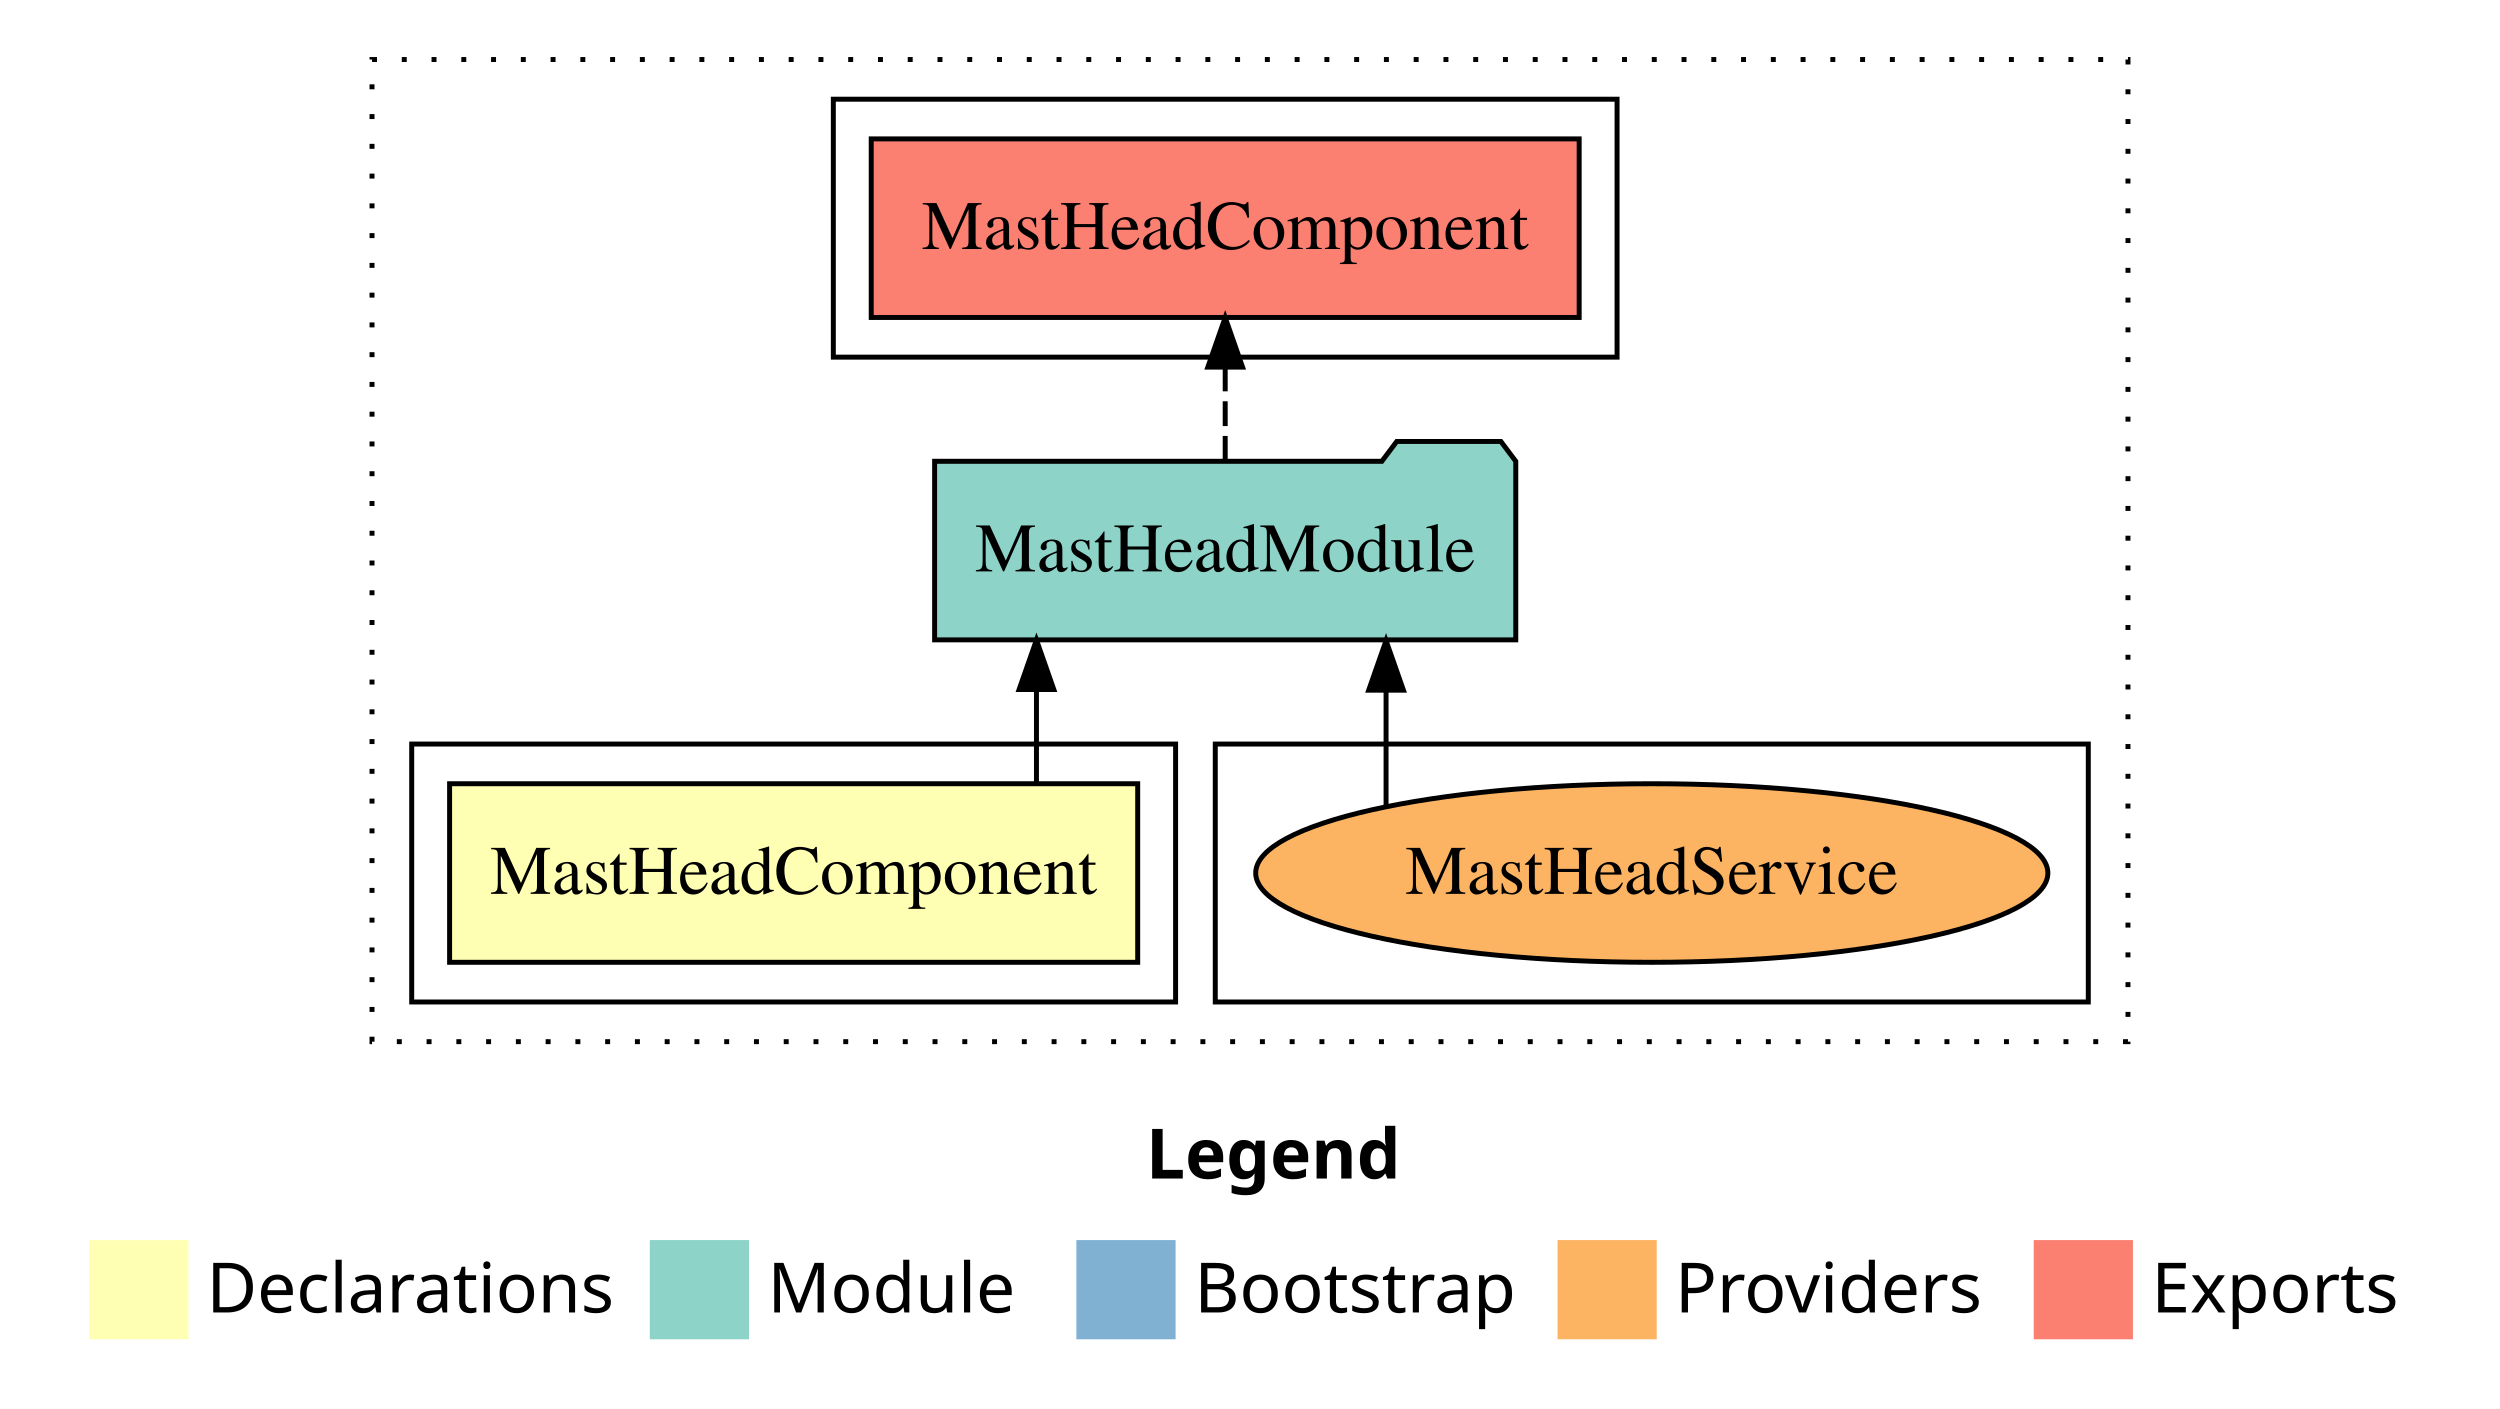
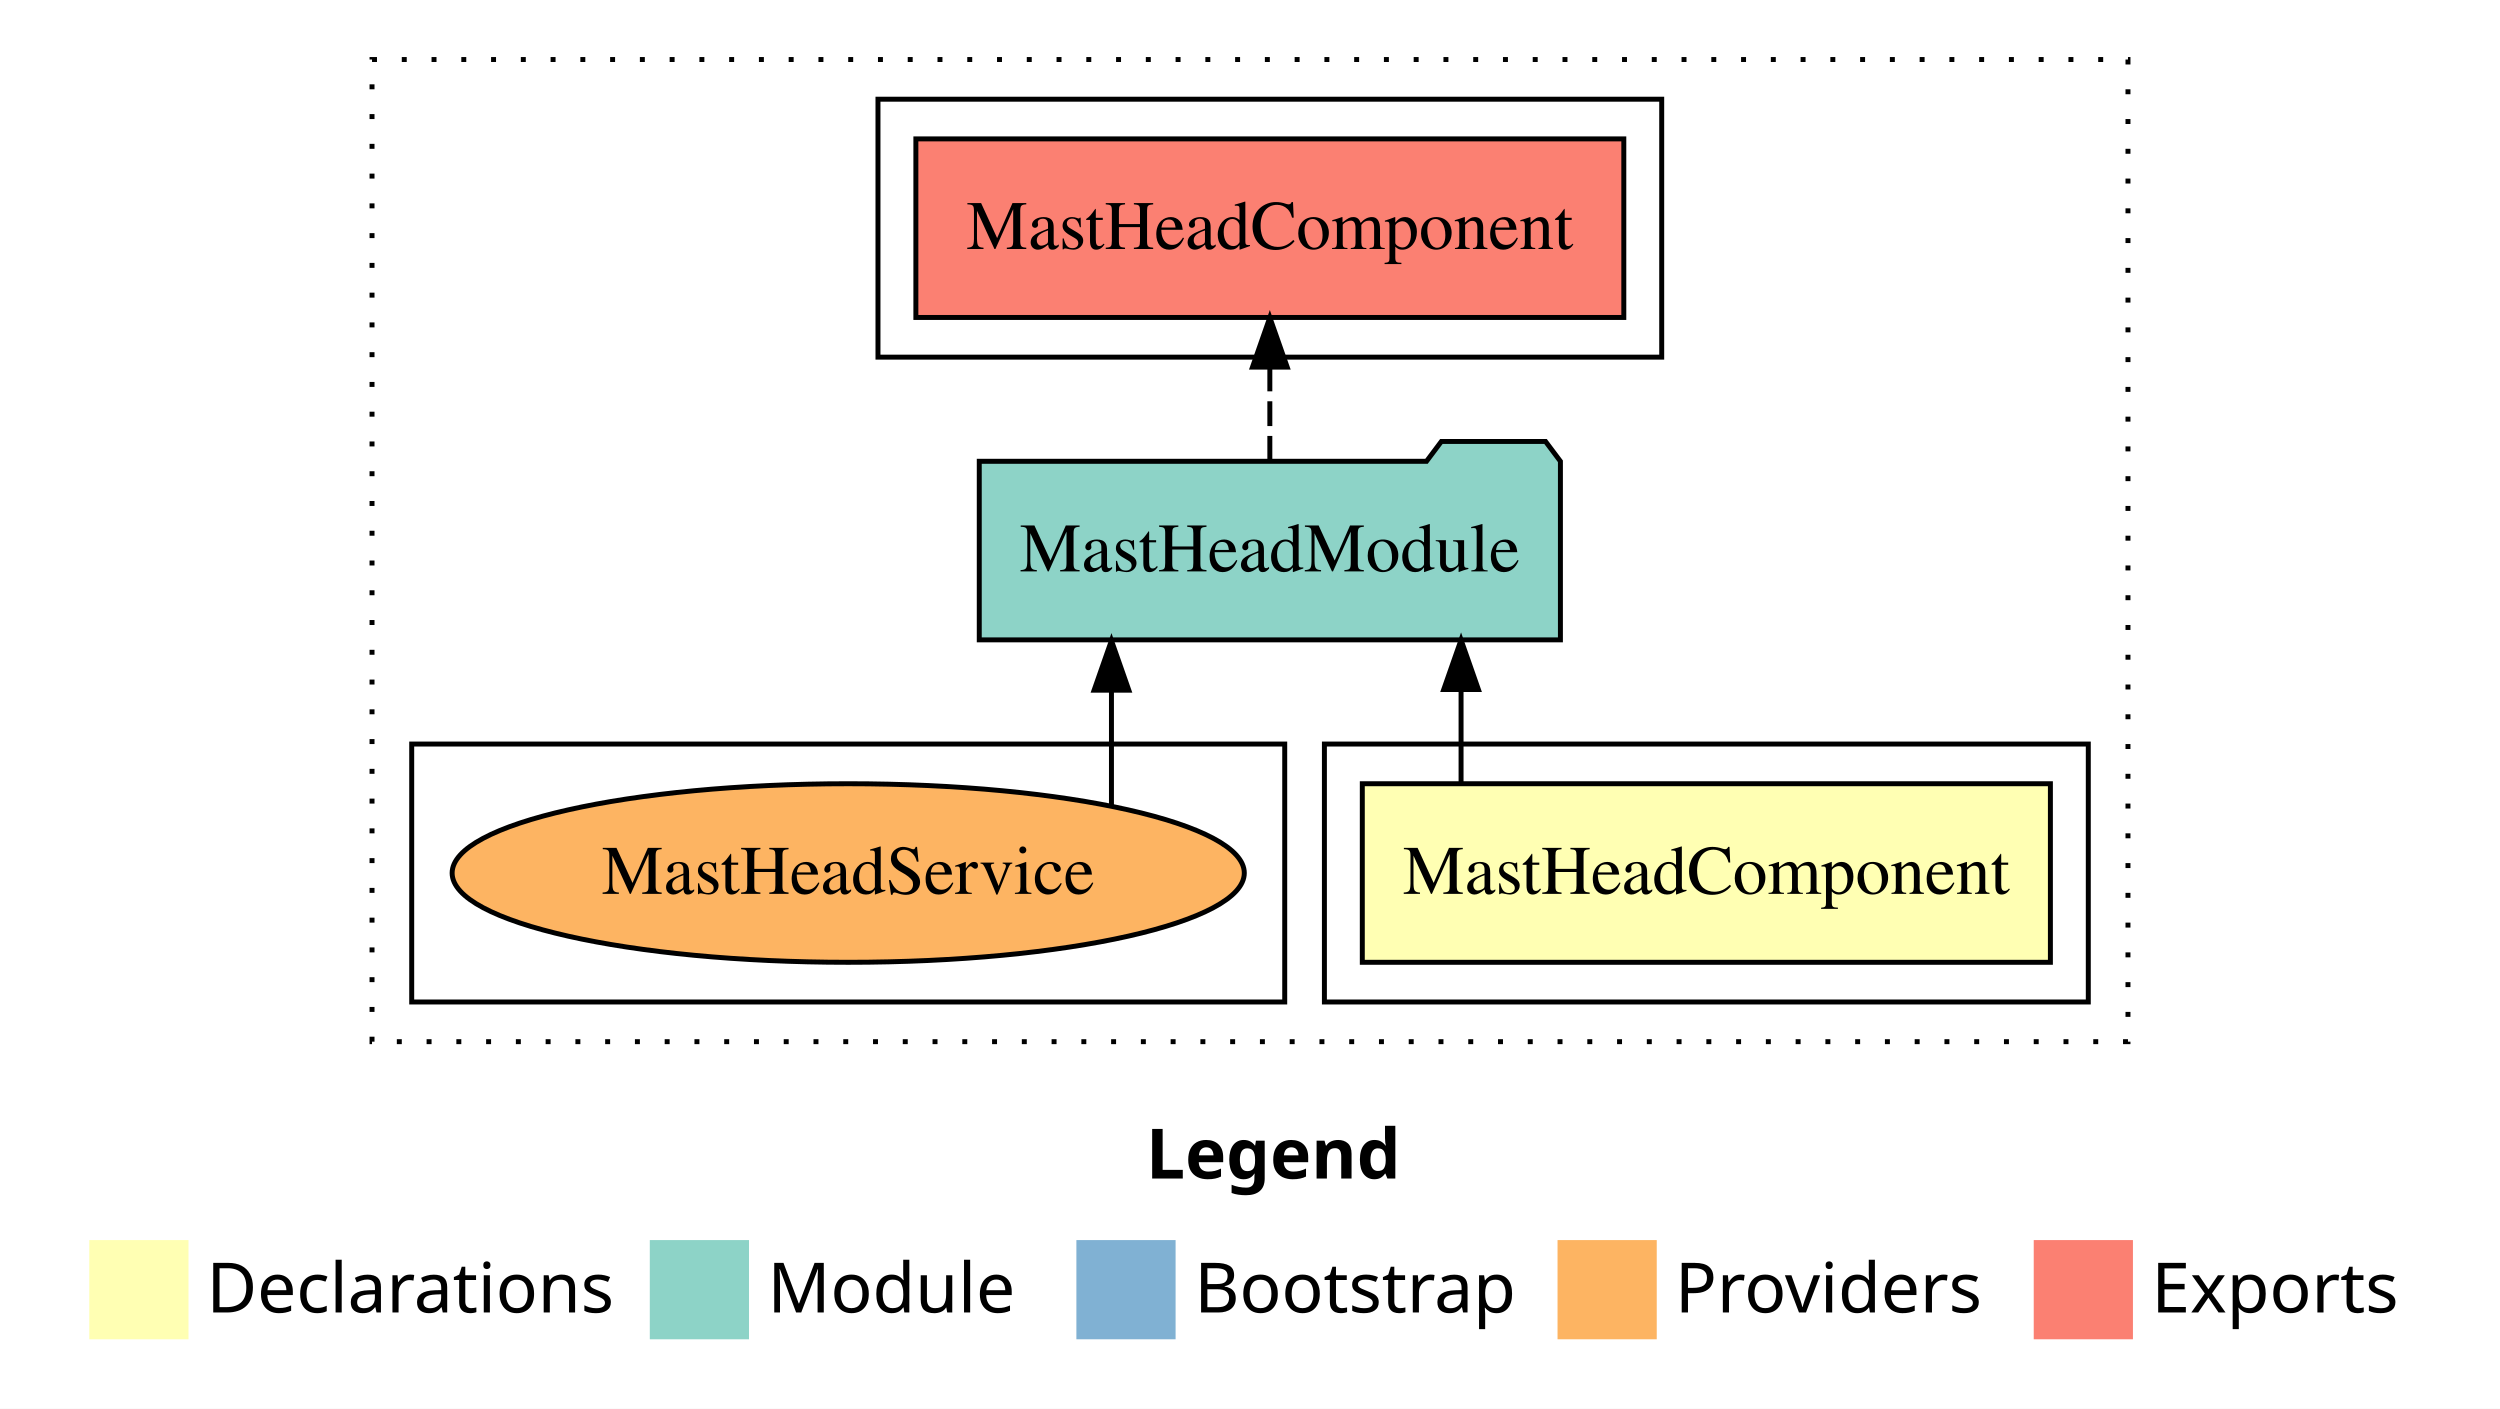
<svg xmlns="http://www.w3.org/2000/svg" width="504pt" height="284pt" viewBox="0.00 0.00 504.00 284.00">
  <g id="graph0" class="graph" transform="scale(1 1) rotate(0) translate(4 280)">
    <polygon fill="white" stroke="transparent" points="-4,4 -4,-280 500,-280 500,4 -4,4" />
    <text text-anchor="start" x="227.01" y="-42.4" font-family="Times-12" font-weight="bold" font-size="14.00">Legend</text>
    <polygon fill="#ffffb3" stroke="transparent" points="14,-10 14,-30 34,-30 34,-10 14,-10" />
    <text text-anchor="start" x="37.63" y="-15.4" font-family="Times-12" font-size="14.00">  Declarations</text>
    <polygon fill="#8dd3c7" stroke="transparent" points="127,-10 127,-30 147,-30 147,-10 127,-10" />
    <text text-anchor="start" x="150.73" y="-15.4" font-family="Times-12" font-size="14.00">  Module</text>
    <polygon fill="#80b1d3" stroke="transparent" points="213,-10 213,-30 233,-30 233,-10 213,-10" />
    <text text-anchor="start" x="236.78" y="-15.4" font-family="Times-12" font-size="14.00">  Bootstrap</text>
    <polygon fill="#fdb462" stroke="transparent" points="310,-10 310,-30 330,-30 330,-10 310,-10" />
    <text text-anchor="start" x="333.67" y="-15.4" font-family="Times-12" font-size="14.00">  Providers</text>
    <polygon fill="#fb8072" stroke="transparent" points="406,-10 406,-30 426,-30 426,-10 406,-10" />
    <text text-anchor="start" x="429.73" y="-15.4" font-family="Times-12" font-size="14.00">  Exports</text>
    <g id="clust1" class="cluster">
      <polygon fill="none" stroke="black" stroke-dasharray="1,5" points="71,-70 71,-268 425,-268 425,-70 71,-70" />
    </g>
-     <g id="clust7" class="cluster">
-       <polygon fill="none" stroke="black" points="241,-78 241,-130 417,-130 417,-78 241,-78" />
+     <g id="clust2" class="cluster">
+       <polygon fill="none" stroke="black" points="263,-78 263,-130 417,-130 417,-78 263,-78" />
    </g>
    <g id="clust5" class="cluster">
-       <polygon fill="none" stroke="black" points="164,-208 164,-260 322,-260 322,-208 164,-208" />
+       <polygon fill="none" stroke="black" points="173,-208 173,-260 331,-260 331,-208 173,-208" />
    </g>
-     <g id="clust2" class="cluster">
-       <polygon fill="none" stroke="black" points="79,-78 79,-130 233,-130 233,-78 79,-78" />
+     <g id="clust7" class="cluster">
+       <polygon fill="none" stroke="black" points="79,-78 79,-130 255,-130 255,-78 79,-78" />
    </g>
    <g id="node1" class="node">
-       <polygon fill="#ffffb3" stroke="black" points="225.36,-122 86.64,-122 86.64,-86 225.36,-86 225.36,-122" />
-       <text text-anchor="middle" x="156" y="-99.8" font-family="Times,serif" font-size="14.00">MastHeadComponent</text>
+       <polygon fill="#ffffb3" stroke="black" points="409.36,-122 270.64,-122 270.64,-86 409.36,-86 409.36,-122" />
+       <text text-anchor="middle" x="340" y="-99.8" font-family="Times,serif" font-size="14.00">MastHeadComponent</text>
    </g>
    <g id="node2" class="node">
-       <polygon fill="#8dd3c7" stroke="black" points="301.58,-187 298.58,-191 277.58,-191 274.58,-187 184.42,-187 184.42,-151 301.58,-151 301.58,-187" />
-       <text text-anchor="middle" x="243" y="-164.8" font-family="Times,serif" font-size="14.00">MastHeadModule</text>
+       <polygon fill="#8dd3c7" stroke="black" points="310.58,-187 307.58,-191 286.58,-191 283.58,-187 193.42,-187 193.42,-151 310.58,-151 310.58,-187" />
+       <text text-anchor="middle" x="252" y="-164.8" font-family="Times,serif" font-size="14.00">MastHeadModule</text>
    </g>
    <g id="edge1" class="edge">
-       <path fill="none" stroke="black" d="M204.95,-122.11C204.95,-122.11 204.95,-140.99 204.95,-140.99" />
-       <polygon fill="black" stroke="black" points="201.45,-140.99 204.95,-150.99 208.45,-140.99 201.45,-140.99" />
+       <path fill="none" stroke="black" d="M290.55,-122.11C290.55,-122.11 290.55,-140.99 290.55,-140.99" />
+       <polygon fill="black" stroke="black" points="287.05,-140.99 290.55,-150.99 294.05,-140.99 287.05,-140.99" />
    </g>
    <g id="node3" class="node">
-       <polygon fill="#fb8072" stroke="black" points="314.36,-252 171.64,-252 171.64,-216 314.36,-216 314.36,-252" />
-       <text text-anchor="middle" x="243" y="-229.8" font-family="Times,serif" font-size="14.00">MastHeadComponent </text>
+       <polygon fill="#fb8072" stroke="black" points="323.36,-252 180.64,-252 180.64,-216 323.36,-216 323.36,-252" />
+       <text text-anchor="middle" x="252" y="-229.8" font-family="Times,serif" font-size="14.00">MastHeadComponent </text>
    </g>
    <g id="edge2" class="edge">
-       <path fill="none" stroke="black" stroke-dasharray="5,2" d="M243,-187.11C243,-187.11 243,-205.99 243,-205.99" />
-       <polygon fill="black" stroke="black" points="239.5,-205.99 243,-215.99 246.5,-205.99 239.5,-205.99" />
+       <path fill="none" stroke="black" stroke-dasharray="5,2" d="M252,-187.11C252,-187.11 252,-205.99 252,-205.99" />
+       <polygon fill="black" stroke="black" points="248.5,-205.99 252,-215.99 255.5,-205.99 248.5,-205.99" />
    </g>
    <g id="node4" class="node">
-       <ellipse fill="#fdb462" stroke="black" cx="329" cy="-104" rx="79.85" ry="18" />
-       <text text-anchor="middle" x="329" y="-99.8" font-family="Times,serif" font-size="14.00">MastHeadService</text>
+       <ellipse fill="#fdb462" stroke="black" cx="167" cy="-104" rx="79.85" ry="18" />
+       <text text-anchor="middle" x="167" y="-99.8" font-family="Times,serif" font-size="14.00">MastHeadService</text>
    </g>
    <g id="edge3" class="edge">
-       <path fill="none" stroke="black" d="M275.43,-117.47C275.43,-117.47 275.43,-140.86 275.43,-140.86" />
-       <polygon fill="black" stroke="black" points="271.93,-140.86 275.43,-150.86 278.93,-140.86 271.93,-140.86" />
+       <path fill="none" stroke="black" d="M220.07,-117.47C220.07,-117.47 220.07,-140.86 220.07,-140.86" />
+       <polygon fill="black" stroke="black" points="216.57,-140.86 220.07,-150.86 223.57,-140.86 216.57,-140.86" />
    </g>
  </g>
</svg>
